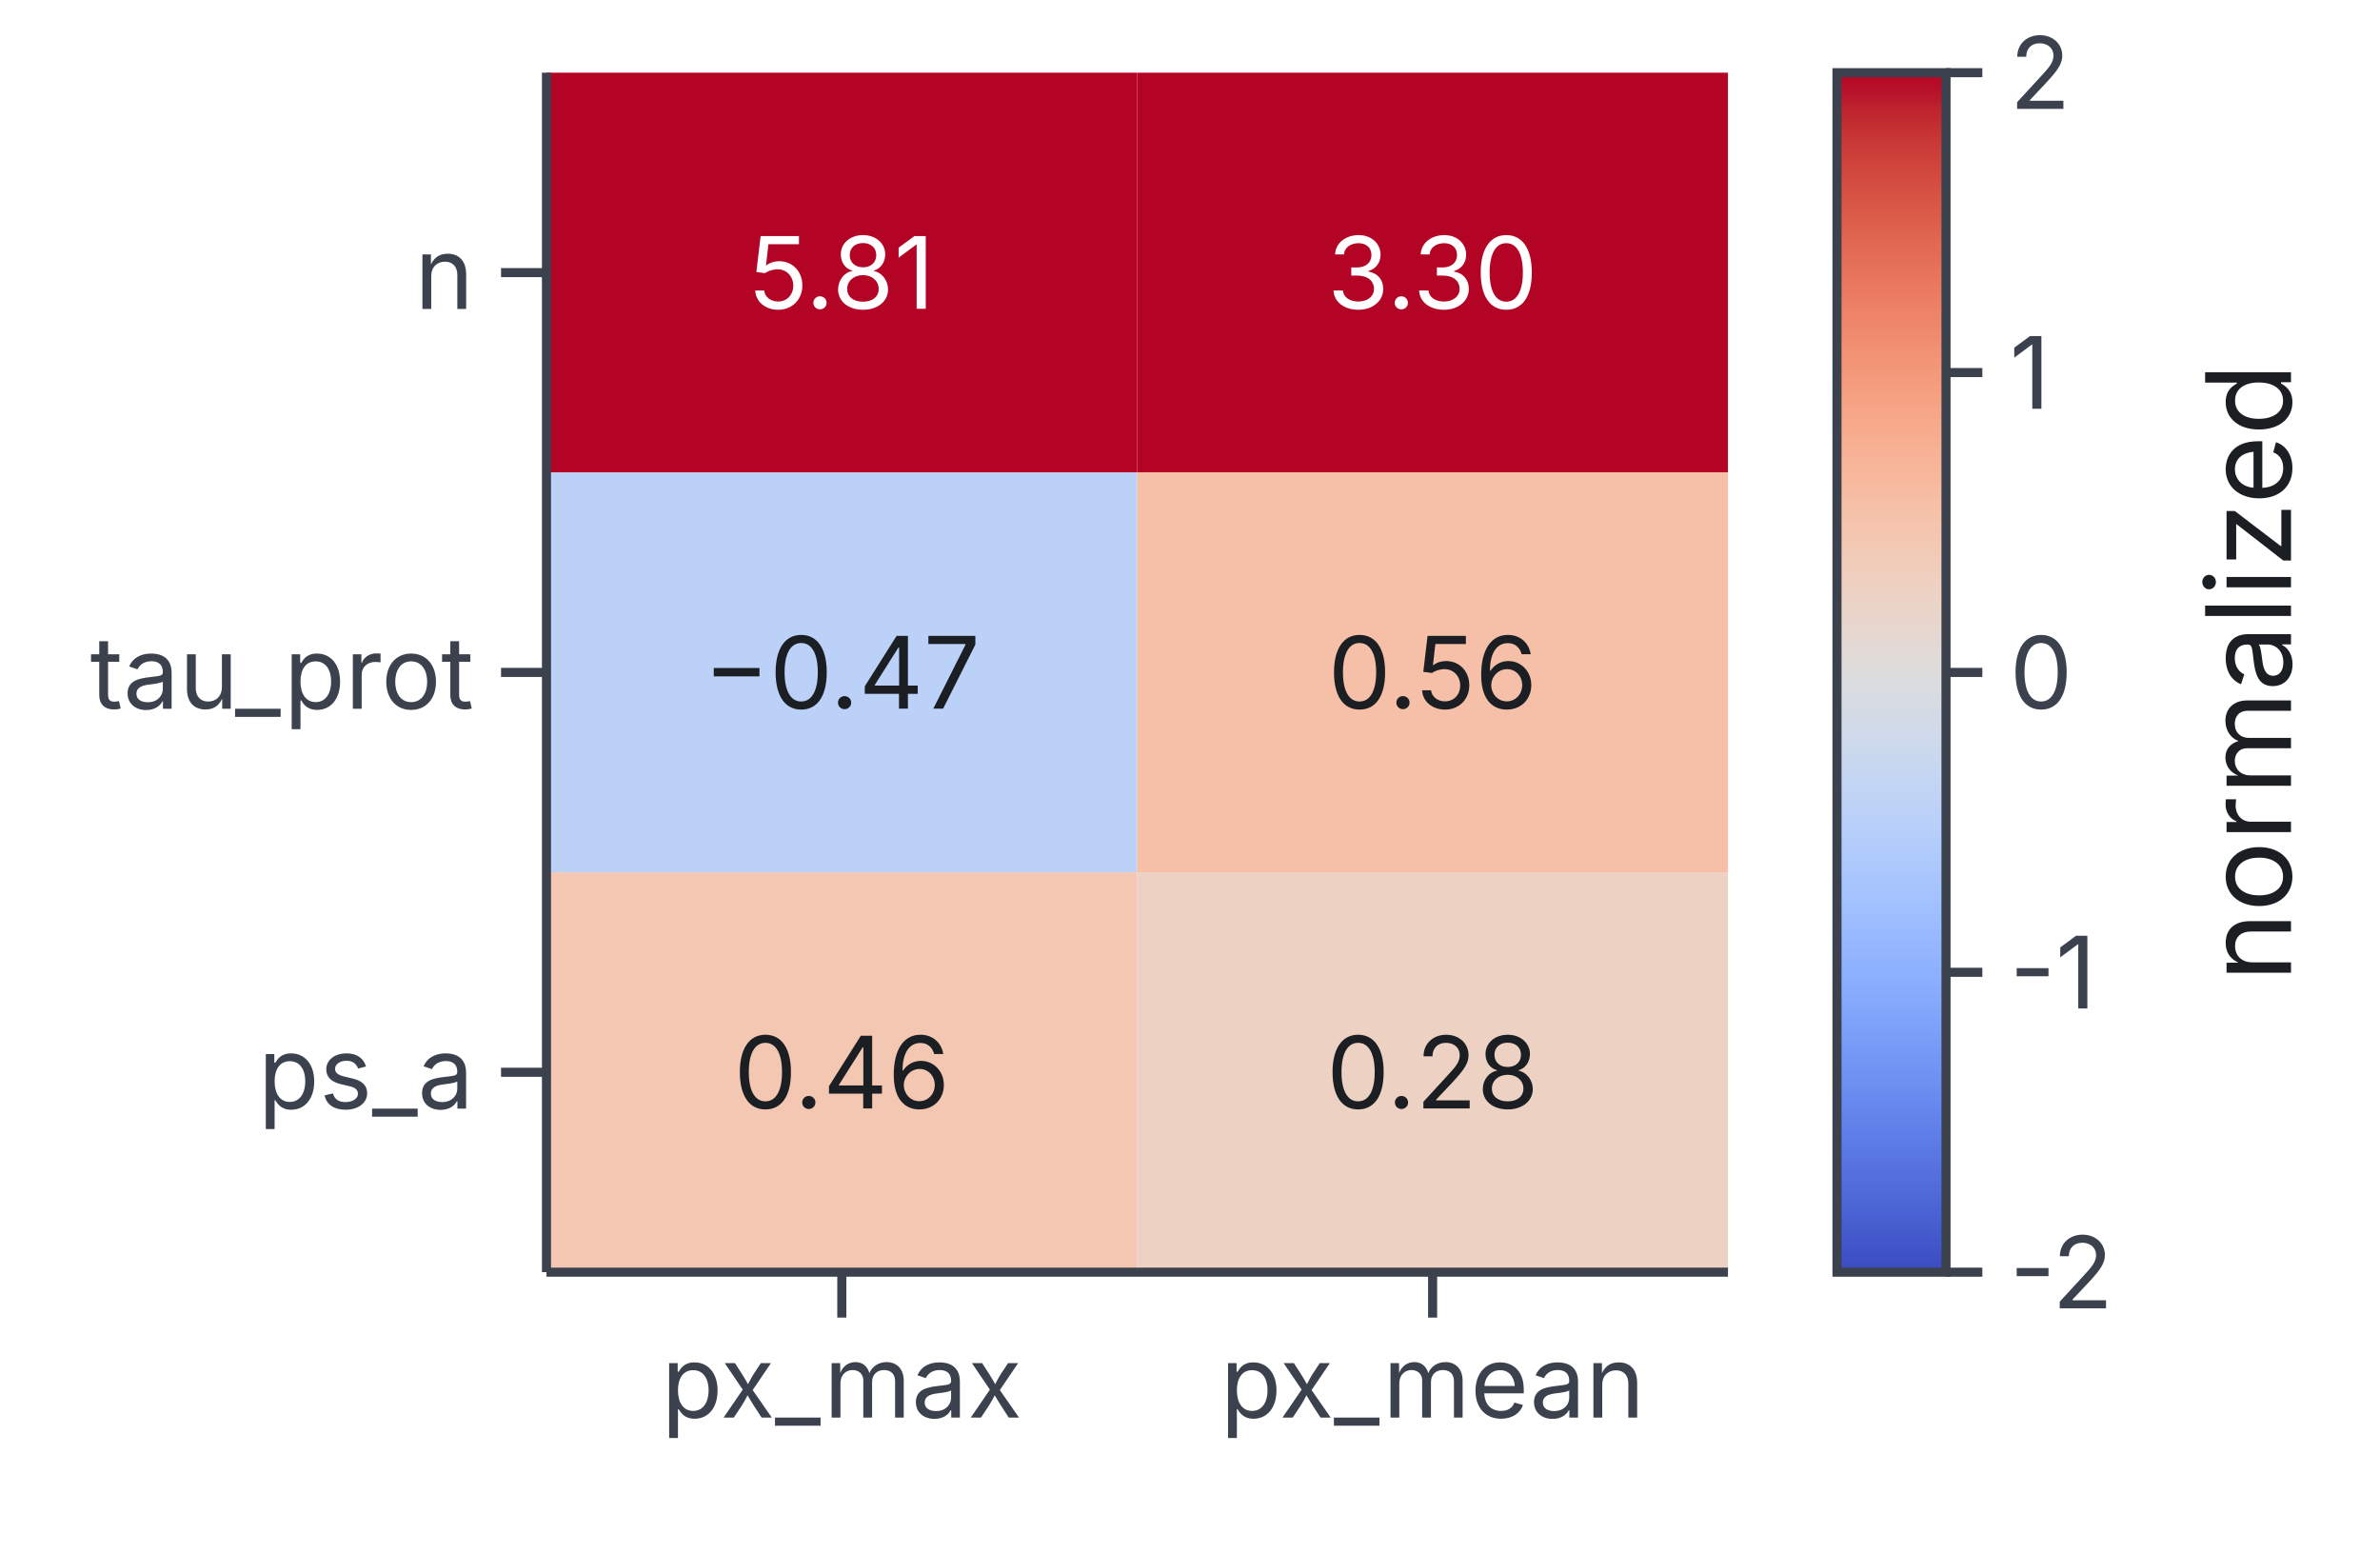
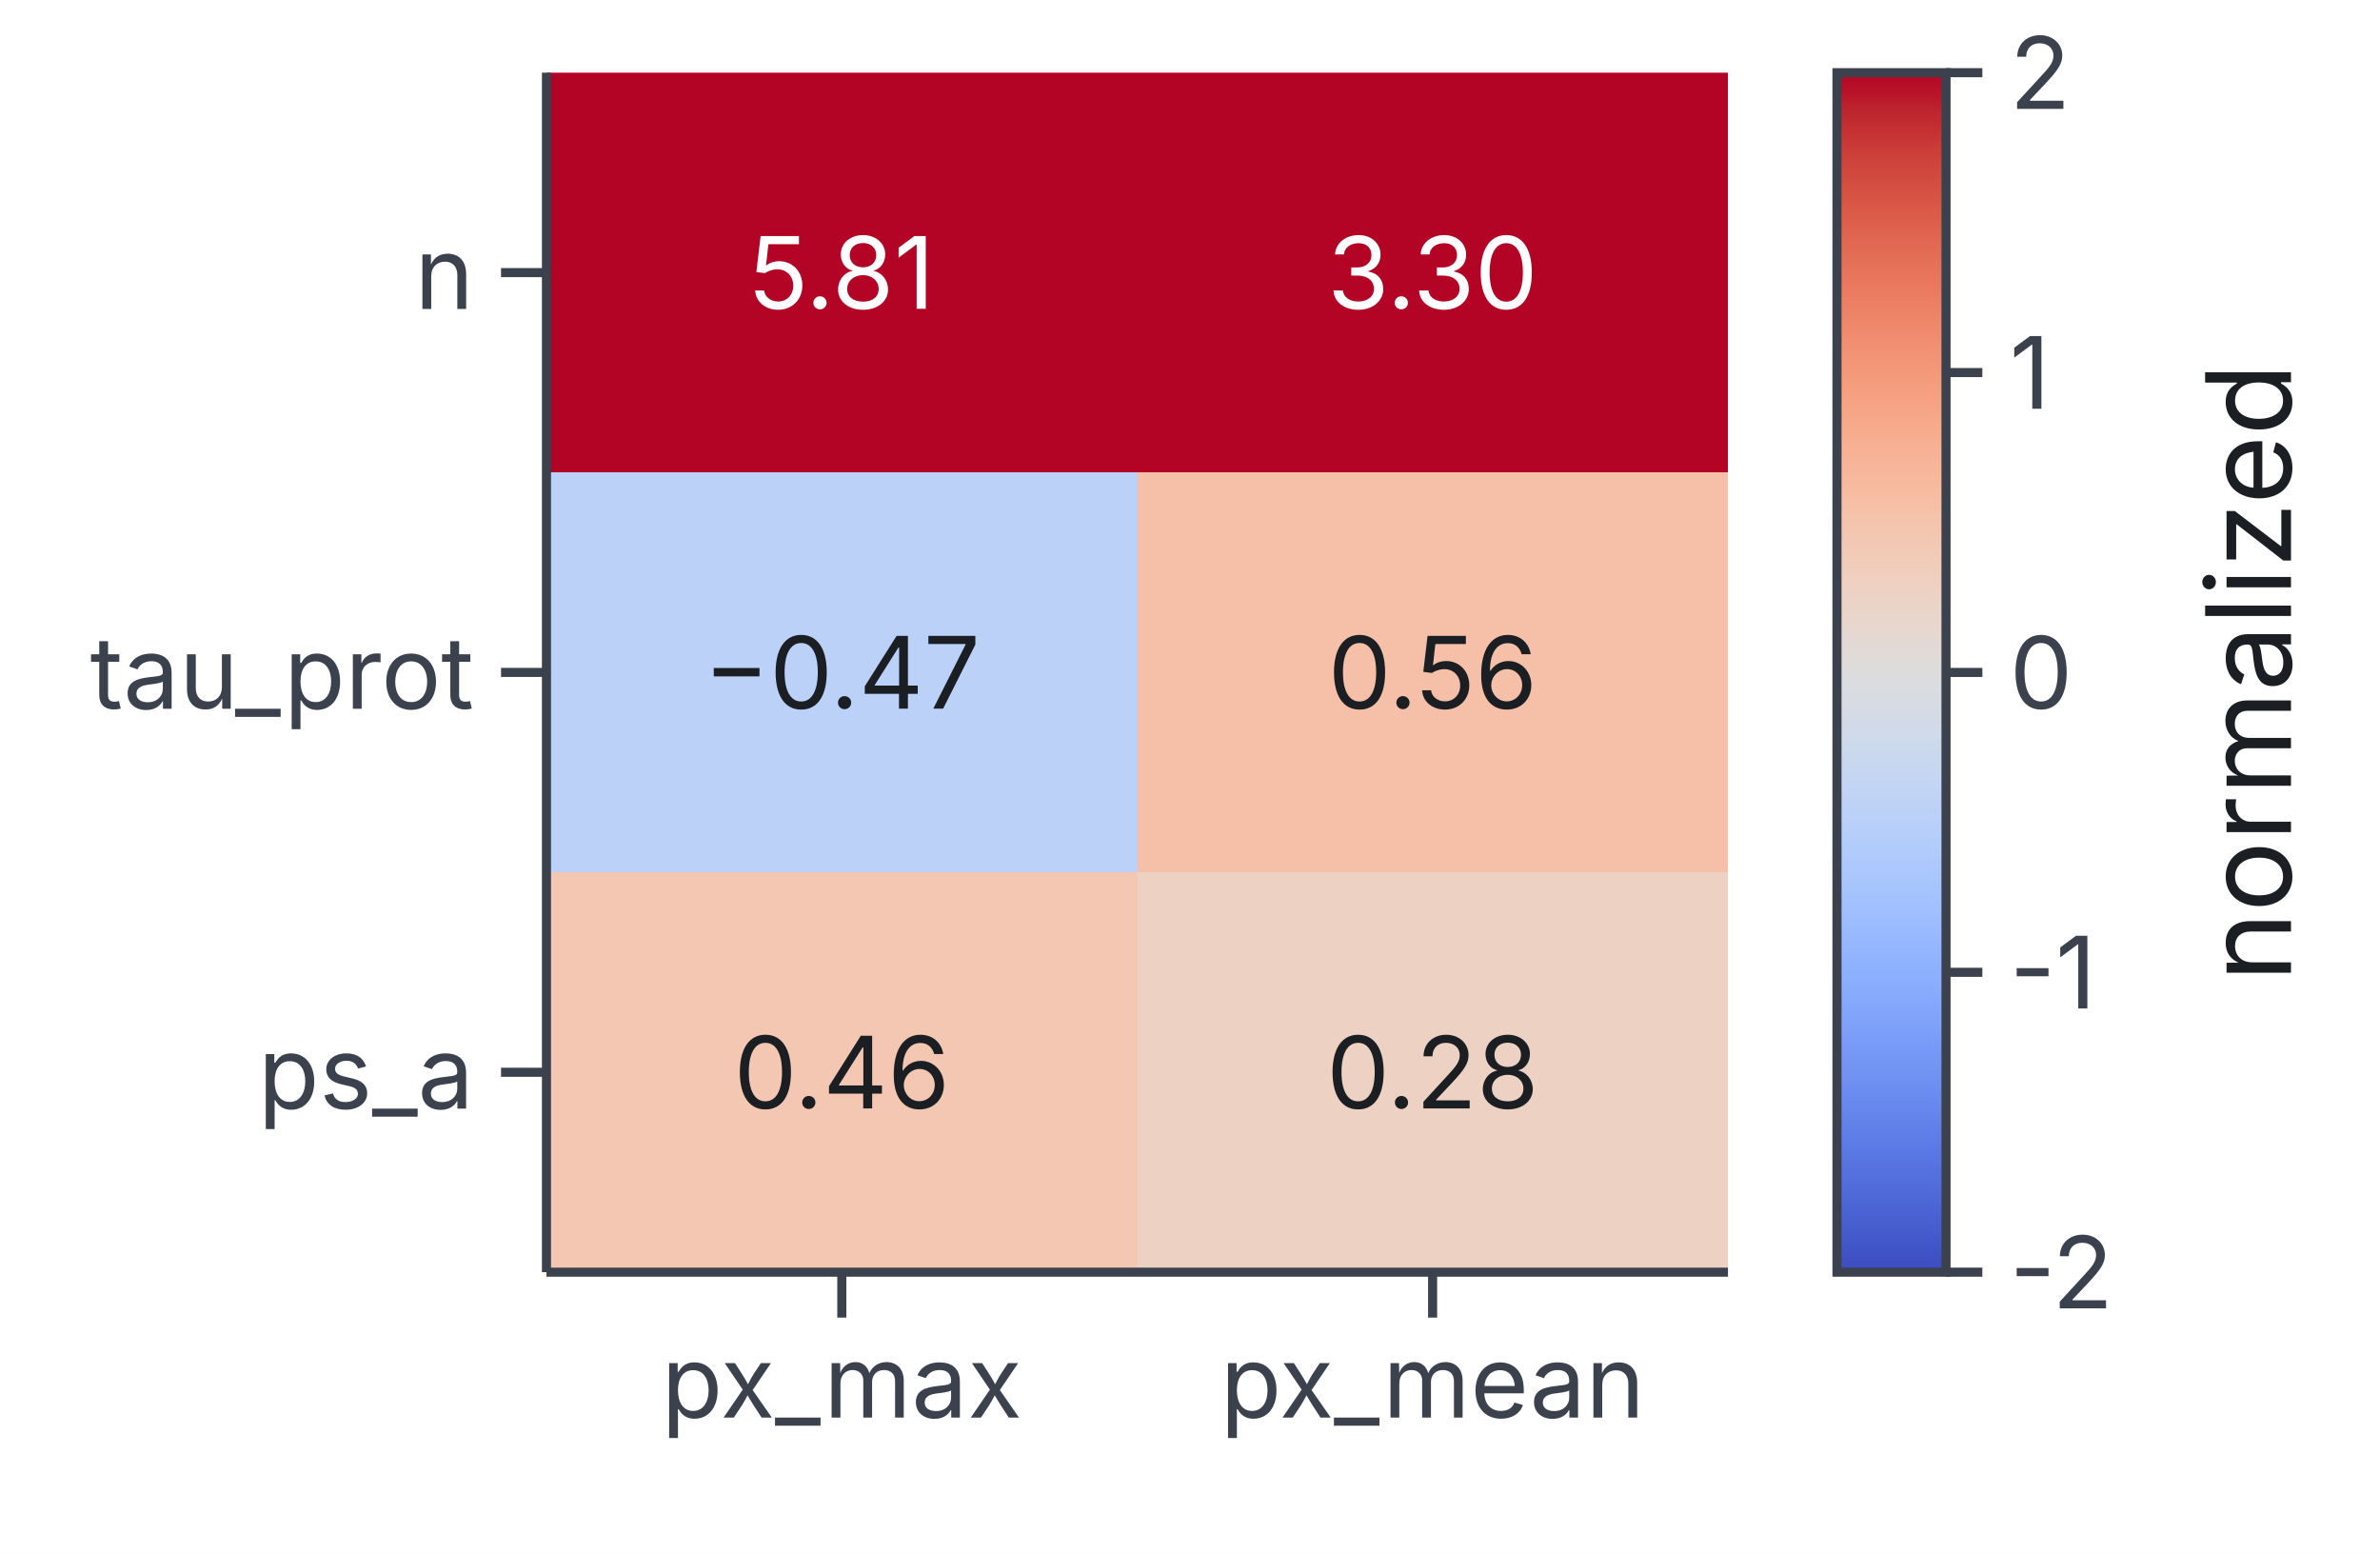
<svg xmlns="http://www.w3.org/2000/svg" width="261.97" height="171" viewBox="0 0 261.97 171" class="sbmlsim-figure" role="img" font-family="Inter, -apple-system, BlinkMacSystemFont, 'Segoe UI', Roboto, Helvetica, Arial, sans-serif">
  <defs>
-     <clipPath id="sbmlsim-39f5860fa840-p0-clip-0">
+     <clipPath id="sbmlsim-8ca0355d1d2e-p0-clip-0">
      <rect x="52.15" y="0" width="130.05" height="132" />
    </clipPath>
-     <linearGradient id="sbmlsim-39f5860fa840-p0-colorbar" x1="0" y1="1" x2="0" y2="0">
+     <linearGradient id="sbmlsim-8ca0355d1d2e-p0-colorbar" x1="0" y1="1" x2="0" y2="0">
      <stop offset="0" stop-color="#3b4cc0" />
      <stop offset="0.016" stop-color="#3f53c6" />
      <stop offset="0.031" stop-color="#445acc" />
      <stop offset="0.047" stop-color="#4961d2" />
      <stop offset="0.062" stop-color="#4e68d8" />
      <stop offset="0.078" stop-color="#536edd" />
      <stop offset="0.094" stop-color="#5875e1" />
      <stop offset="0.109" stop-color="#5d7ce6" />
      <stop offset="0.125" stop-color="#6282ea" />
      <stop offset="0.141" stop-color="#6788ee" />
      <stop offset="0.156" stop-color="#6c8ff1" />
      <stop offset="0.172" stop-color="#7295f4" />
      <stop offset="0.188" stop-color="#779af7" />
      <stop offset="0.203" stop-color="#7da0f9" />
      <stop offset="0.219" stop-color="#82a6fb" />
      <stop offset="0.234" stop-color="#88abfd" />
      <stop offset="0.25" stop-color="#8db0fe" />
      <stop offset="0.266" stop-color="#93b5fe" />
      <stop offset="0.281" stop-color="#98b9ff" />
      <stop offset="0.297" stop-color="#9ebeff" />
      <stop offset="0.312" stop-color="#a3c2fe" />
      <stop offset="0.328" stop-color="#a9c6fd" />
      <stop offset="0.344" stop-color="#aec9fc" />
      <stop offset="0.359" stop-color="#b3cdfb" />
      <stop offset="0.375" stop-color="#b9d0f9" />
      <stop offset="0.391" stop-color="#bed2f6" />
      <stop offset="0.406" stop-color="#c3d5f4" />
      <stop offset="0.422" stop-color="#c7d7f0" />
      <stop offset="0.438" stop-color="#ccd9ed" />
      <stop offset="0.453" stop-color="#d1dae9" />
      <stop offset="0.469" stop-color="#d5dbe5" />
      <stop offset="0.484" stop-color="#d9dce1" />
      <stop offset="0.5" stop-color="#dddcdc" />
      <stop offset="0.516" stop-color="#e1dad6" />
      <stop offset="0.531" stop-color="#e5d8d1" />
      <stop offset="0.547" stop-color="#e9d5cb" />
      <stop offset="0.562" stop-color="#ecd3c5" />
      <stop offset="0.578" stop-color="#efcfbf" />
      <stop offset="0.594" stop-color="#f1ccb8" />
      <stop offset="0.609" stop-color="#f3c8b2" />
      <stop offset="0.625" stop-color="#f5c4ac" />
      <stop offset="0.641" stop-color="#f6bfa6" />
      <stop offset="0.656" stop-color="#f7ba9f" />
      <stop offset="0.672" stop-color="#f7b599" />
      <stop offset="0.688" stop-color="#f7b093" />
      <stop offset="0.703" stop-color="#f7aa8c" />
      <stop offset="0.719" stop-color="#f6a586" />
      <stop offset="0.734" stop-color="#f59f80" />
      <stop offset="0.75" stop-color="#f4987a" />
      <stop offset="0.766" stop-color="#f29274" />
      <stop offset="0.781" stop-color="#f08b6e" />
      <stop offset="0.797" stop-color="#ee8468" />
      <stop offset="0.812" stop-color="#eb7d62" />
      <stop offset="0.828" stop-color="#e8765c" />
      <stop offset="0.844" stop-color="#e46e56" />
      <stop offset="0.859" stop-color="#e16751" />
      <stop offset="0.875" stop-color="#dd5f4b" />
      <stop offset="0.891" stop-color="#d85646" />
      <stop offset="0.906" stop-color="#d44e41" />
      <stop offset="0.922" stop-color="#cf453c" />
      <stop offset="0.938" stop-color="#ca3b37" />
      <stop offset="0.953" stop-color="#c43032" />
      <stop offset="0.969" stop-color="#be242e" />
      <stop offset="0.984" stop-color="#b8122a" />
      <stop offset="1" stop-color="#b40426" />
    </linearGradient>
  </defs>
  <g class="charton-background">
    <rect x="0" y="0" width="261.97" height="171" fill="#ffffff" />
  </g>
  <svg class="sbmlsim-plot" data-plot="p0" x="8" y="8" width="246" height="155" overflow="visible">
-     <g class="charton-plot" clip-path="url(#sbmlsim-39f5860fa840-p0-clip-0)">
-       <g class="sbmlsim-element sbmlsim-heatmap" data-element="e0">
+     <g class="charton-plot" clip-path="url(#sbmlsim-8ca0355d1d2e-p0-clip-0)">
+       <g class="sbmlsim-element sbmlsim-heatmap" data-element="e0" shape-rendering="crispEdges">
        <g class="charton-mark charton-mark-polygon">
          <path d="M52.15 0L117.17 0L117.17 44L52.15 44Z" fill="#b40426" />
          <path d="M117.17 0L182.2 0L182.2 44L117.17 44Z" fill="#b40426" />
        </g>
        <g class="charton-mark charton-mark-polygon">
          <path d="M52.15 44L117.17 44L117.17 88L52.15 88Z" fill="#bbd1f8" />
        </g>
        <g class="charton-mark charton-mark-polygon">
          <path d="M117.17 88L182.2 88L182.2 132L117.17 132Z" fill="#edd2c3" />
        </g>
        <g class="charton-mark charton-mark-polygon">
          <path d="M52.15 88L117.17 88L117.17 132L52.15 132Z" fill="#f3c7b1" />
        </g>
        <g class="charton-mark charton-mark-polygon">
          <path d="M117.17 44L182.2 44L182.2 88L117.17 88Z" fill="#f5c0a7" />
        </g>
        <g class="charton-mark charton-mark-text">
          <text x="84.66" y="66" font-size="11" fill="#1b1f24" text-anchor="middle" dominant-baseline="middle">−0.47</text>
          <text x="149.69" y="66" font-size="11" fill="#1b1f24" text-anchor="middle" dominant-baseline="middle">0.56</text>
          <text x="84.66" y="110" font-size="11" fill="#1b1f24" text-anchor="middle" dominant-baseline="middle">0.46</text>
          <text x="149.69" y="110" font-size="11" fill="#1b1f24" text-anchor="middle" dominant-baseline="middle">0.28</text>
        </g>
        <g class="charton-mark charton-mark-text">
          <text x="84.66" y="22" font-size="11" fill="#ffffff" text-anchor="middle" dominant-baseline="middle">5.81</text>
          <text x="149.69" y="22" font-size="11" fill="#ffffff" text-anchor="middle" dominant-baseline="middle">3.30</text>
        </g>
      </g>
    </g>
    <g class="charton-axis charton-axis-x" data-axis="x">
      <g class="charton-axis-line">
        <path d="M52.15 132L182.2 132" fill="none" stroke="#3b424d" stroke-width="1" stroke-linejoin="round" />
      </g>
      <g class="charton-tick">
        <path d="M84.66 132L84.66 137" fill="none" stroke="#3b424d" stroke-width="1" stroke-linejoin="round" />
        <path d="M149.69 132L149.69 137" fill="none" stroke="#3b424d" stroke-width="1" stroke-linejoin="round" />
      </g>
      <g class="charton-tick-label">
        <text x="84.66" y="140" font-size="11" fill="#3b424d" text-anchor="middle" dominant-baseline="hanging">px_max</text>
        <text x="149.69" y="140" font-size="11" fill="#3b424d" text-anchor="middle" dominant-baseline="hanging">px_mean</text>
      </g>
    </g>
    <g class="charton-axis charton-axis-y" data-axis="y">
      <g class="charton-axis-line">
        <path d="M52.15 0L52.15 132" fill="none" stroke="#3b424d" stroke-width="1" stroke-linejoin="round" />
      </g>
      <g class="charton-tick">
        <path d="M52.15 110L47.15 110" fill="none" stroke="#3b424d" stroke-width="1" stroke-linejoin="round" />
        <path d="M52.15 66L47.15 66" fill="none" stroke="#3b424d" stroke-width="1" stroke-linejoin="round" />
        <path d="M52.15 22L47.15 22" fill="none" stroke="#3b424d" stroke-width="1" stroke-linejoin="round" />
      </g>
      <g class="charton-tick-label">
        <text x="44.15" y="110" font-size="11" fill="#3b424d" text-anchor="end" dominant-baseline="central">ps_a</text>
        <text x="44.15" y="66" font-size="11" fill="#3b424d" text-anchor="end" dominant-baseline="central">tau_prot</text>
        <text x="44.15" y="22" font-size="11" fill="#3b424d" text-anchor="end" dominant-baseline="central">n</text>
      </g>
    </g>
    <g class="sbmlsim-colorbar">
-       <rect x="194.2" y="0" width="12" height="132" fill="url(#sbmlsim-39f5860fa840-p0-colorbar)" />
+       <rect x="194.2" y="0" width="12" height="132" fill="url(#sbmlsim-8ca0355d1d2e-p0-colorbar)" />
      <rect x="194.2" y="0" width="12" height="132" fill="none" stroke="#3b424d" stroke-width="1" />
      <g class="sbmlsim-colorbar-ticks" stroke="#3b424d" stroke-width="1">
        <line x1="206.2" y1="132" x2="210.2" y2="132" />
        <line x1="206.2" y1="99" x2="210.2" y2="99" />
        <line x1="206.2" y1="66" x2="210.2" y2="66" />
        <line x1="206.2" y1="33" x2="210.2" y2="33" />
        <line x1="206.2" y1="0" x2="210.2" y2="0" />
      </g>
      <g class="sbmlsim-colorbar-tick-labels" fill="#3b424d" font-size="11">
        <text x="213.2" y="132" dominant-baseline="middle">-2</text>
        <text x="213.2" y="99" dominant-baseline="middle">-1</text>
        <text x="213.2" y="66" dominant-baseline="middle">0</text>
        <text x="213.2" y="33" dominant-baseline="middle">1</text>
        <text x="213.2" y="0" dominant-baseline="middle">2</text>
      </g>
      <g class="sbmlsim-colorbar-label">
        <text x="239.47" y="66" font-size="13" fill="#1b1f24" text-anchor="middle" dominant-baseline="middle" transform="rotate(-90 239.47 66)">normalized</text>
      </g>
    </g>
  </svg>
</svg>
